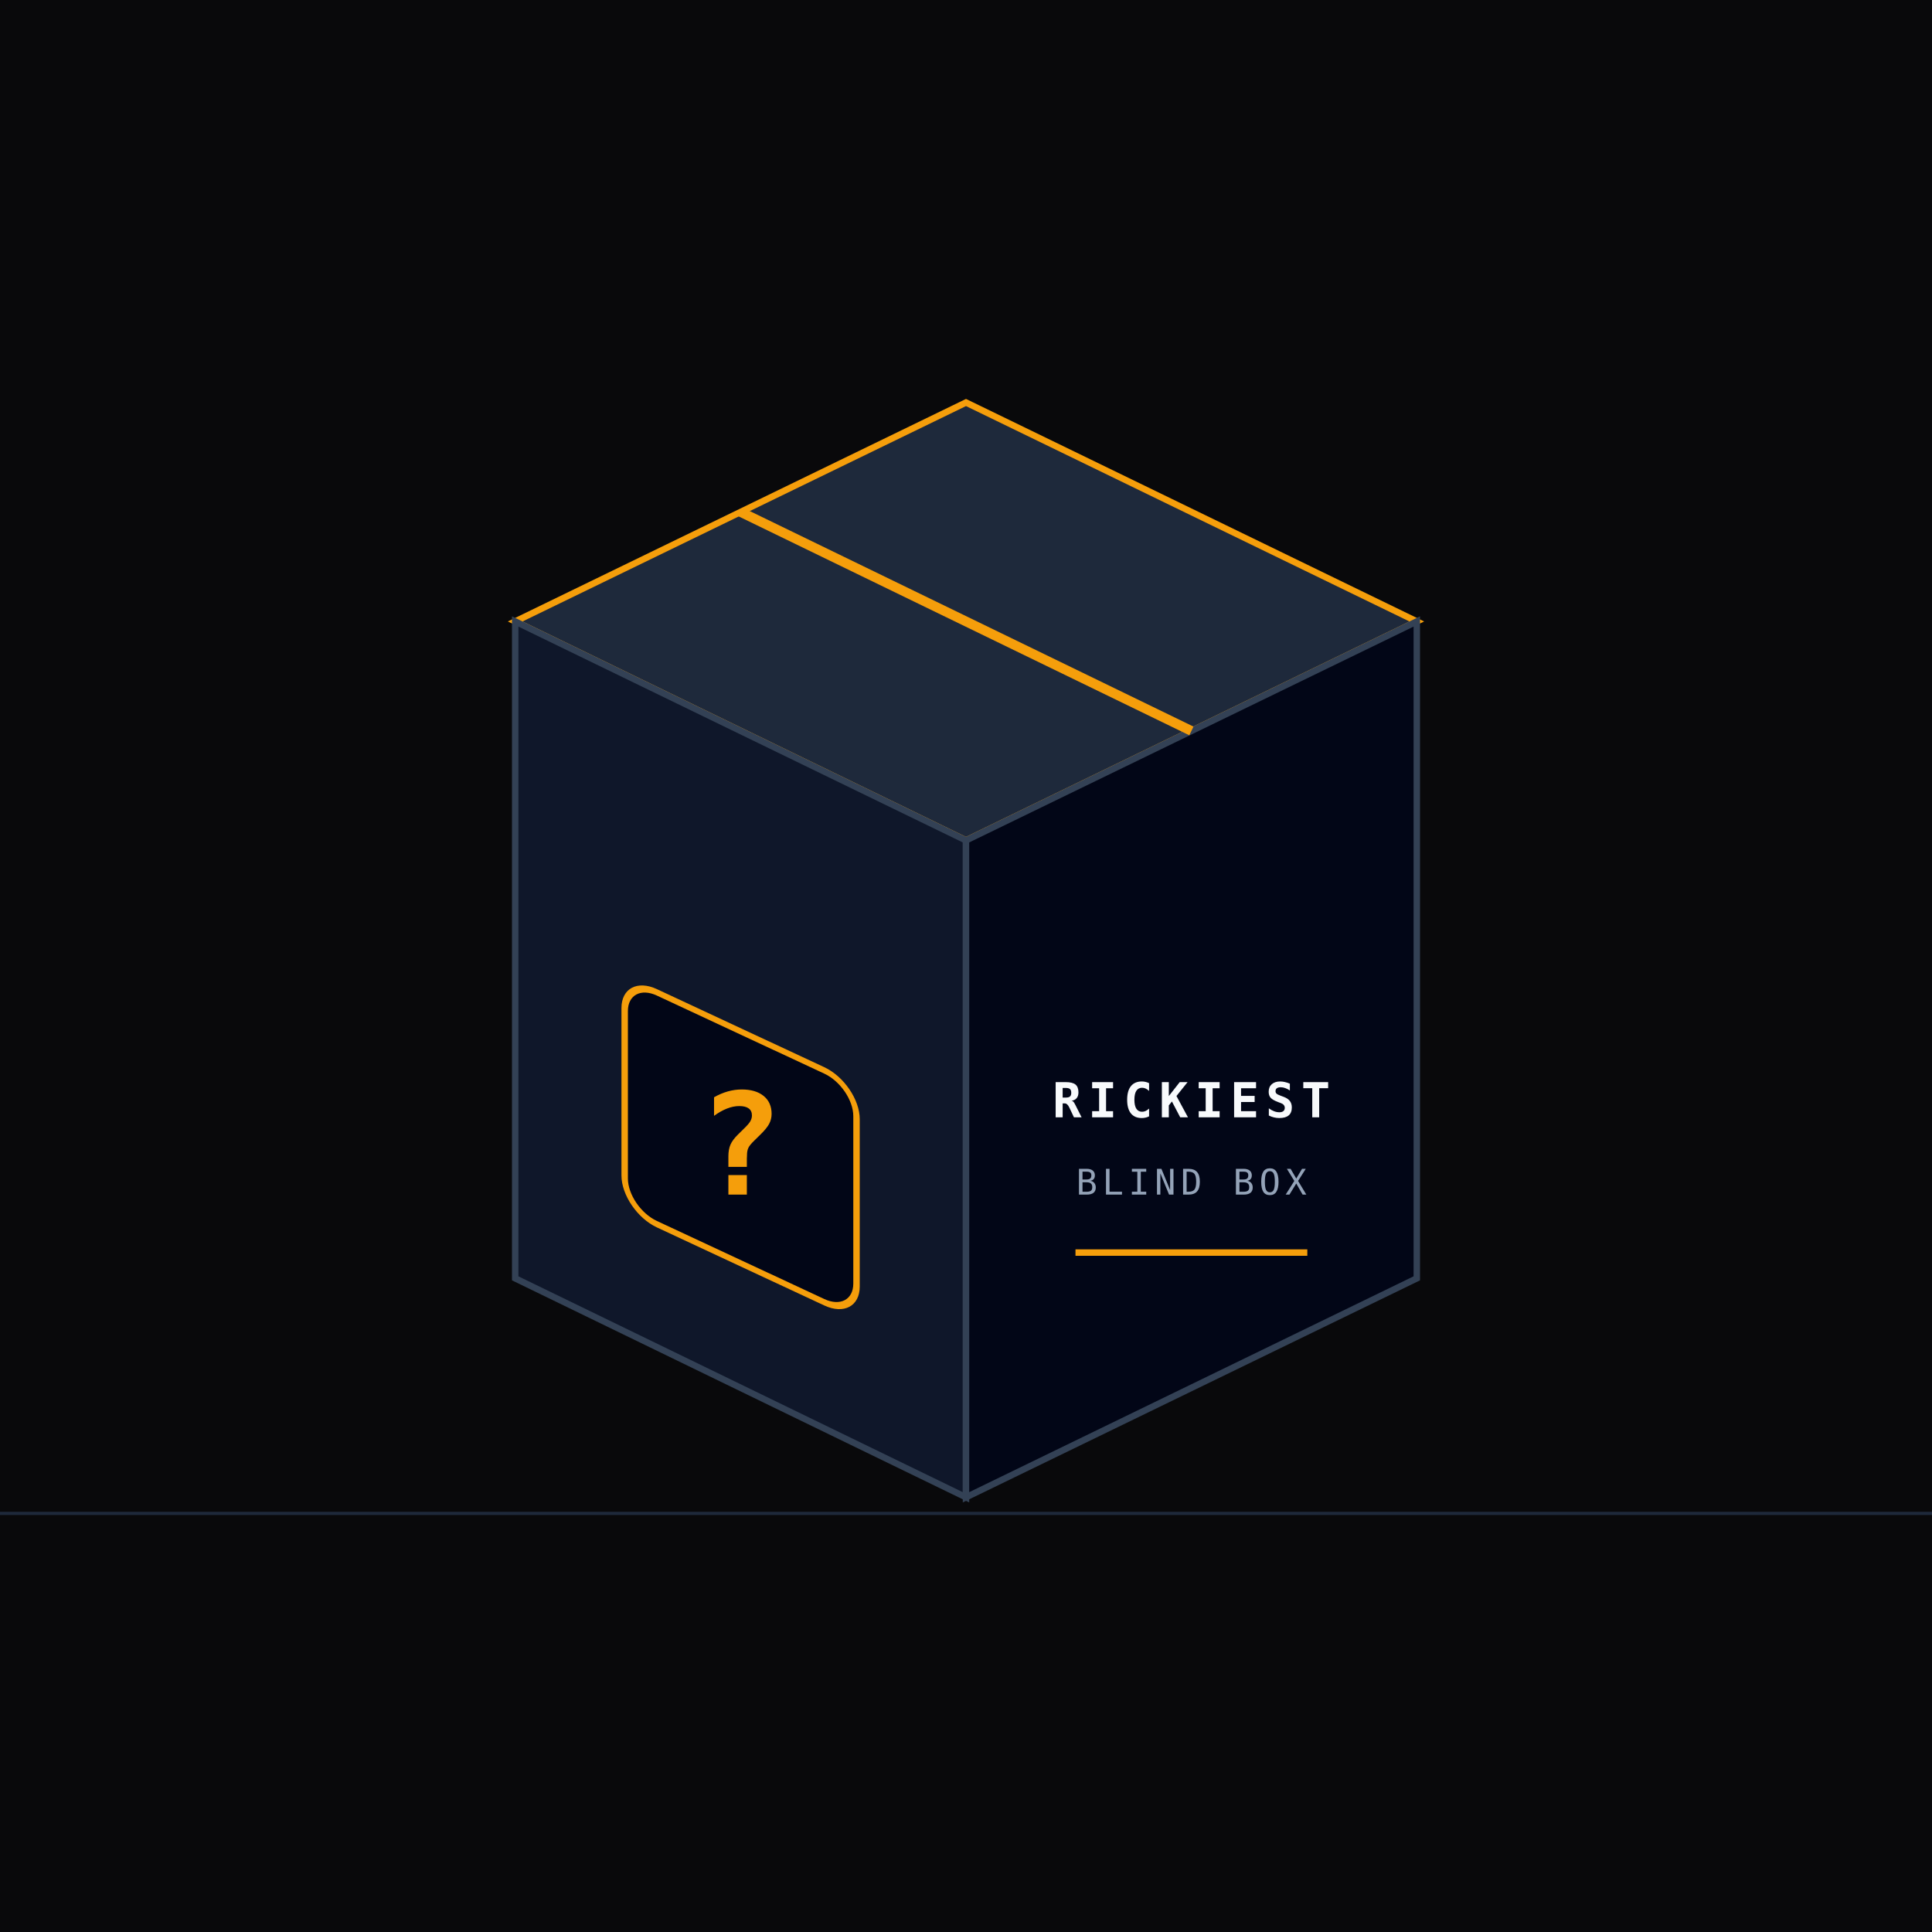
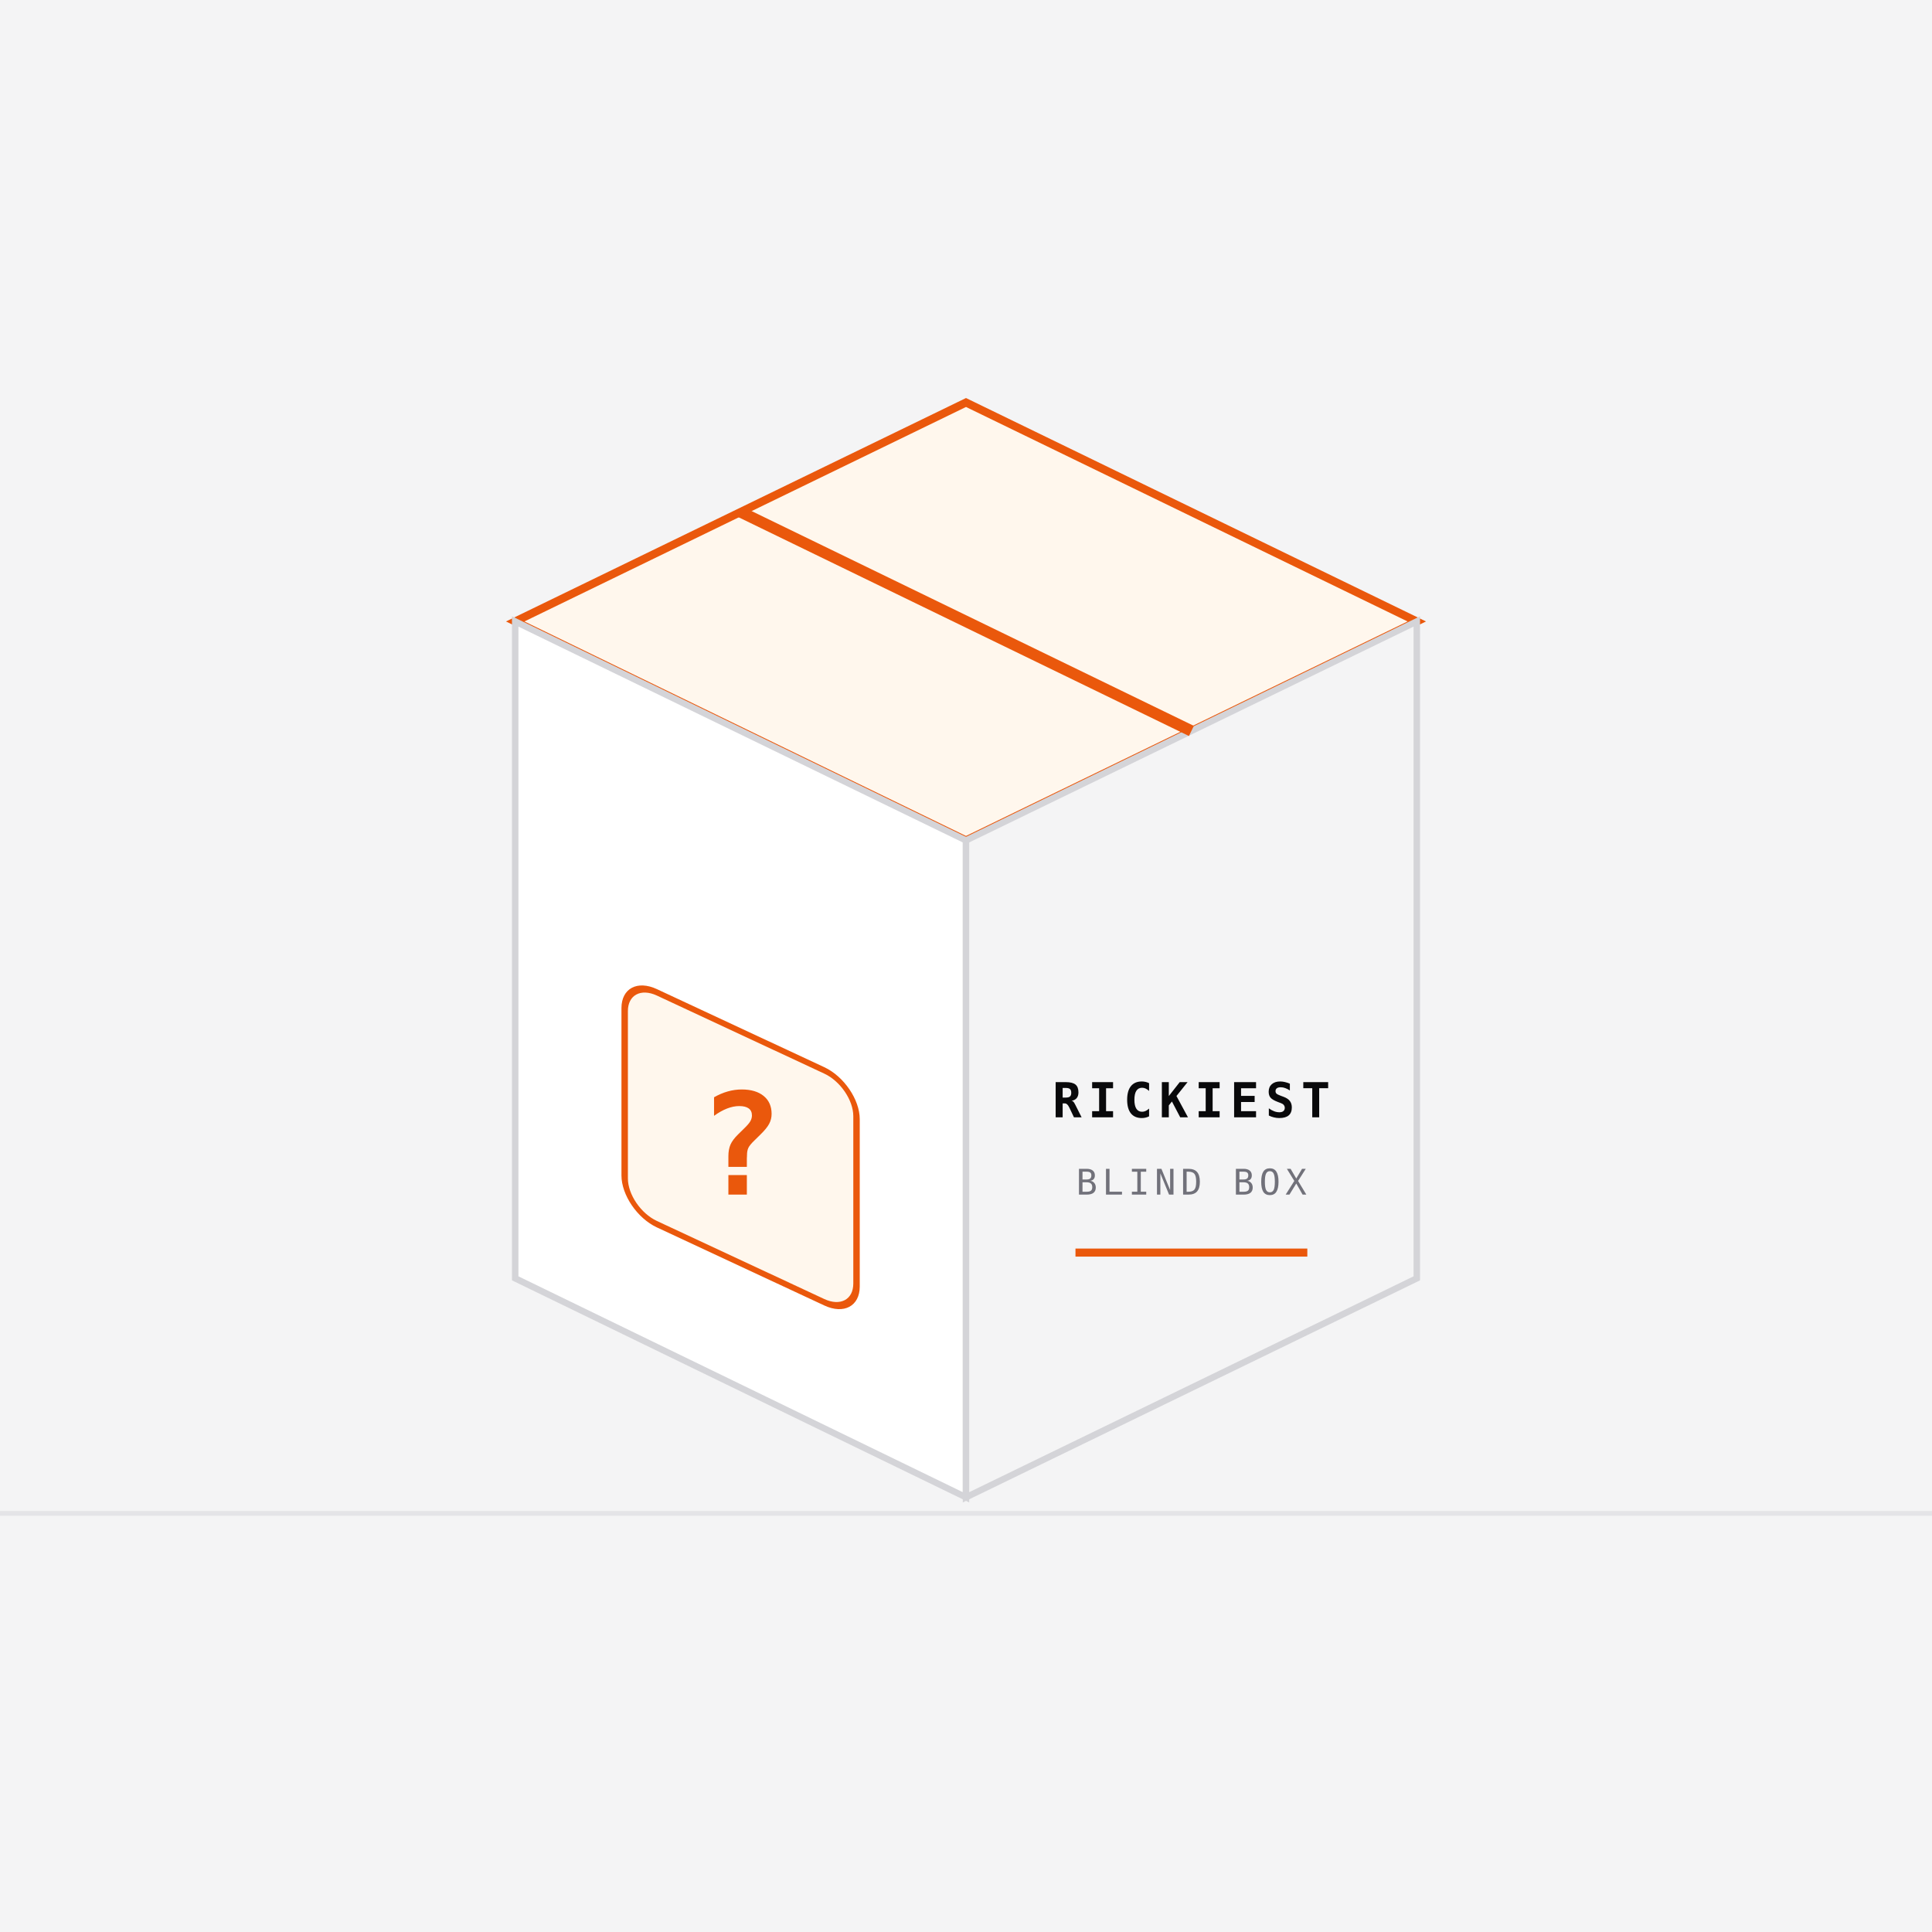
<svg xmlns="http://www.w3.org/2000/svg" viewBox="0 0 600 600" fill="none">
-   <rect width="600" height="600" fill="#09090B" />
-   <path d="M0 470H600" stroke="#1E293B" stroke-width="1" />
+   <rect width="600" height="600" fill="#F4F4F5" />
+   <path d="M0 470H600" stroke="#E4E4E7" stroke-width="1.5" />
  <g transform="translate(150 115)">
-     <polygon points="150,10 290,78 150,146 10,78" fill="#1E293B" stroke="#F59E0B" stroke-width="2" />
-     <polygon points="10,78 150,146 150,350 10,282" fill="#0F172A" stroke="#334155" stroke-width="2" />
-     <polygon points="290,78 150,146 150,350 290,282" fill="#020617" stroke="#334155" stroke-width="2" />
-     <line x1="80" y1="44" x2="220" y2="112" stroke="#F59E0B" stroke-width="3" />
-     <rect x="44" y="168" width="72" height="72" rx="10" transform="skewY(25)" fill="#020617" stroke="#F59E0B" stroke-width="2" />
-     <text x="80" y="256" text-anchor="middle" fill="#F59E0B" font-family="monospace" font-size="44" font-weight="800">?</text>
-     <text x="220" y="232" text-anchor="middle" fill="#F8FAFC" font-family="monospace" font-size="15" font-weight="700" letter-spacing="2">RICKIEST</text>
-     <text x="220" y="256" text-anchor="middle" fill="#94A3B8" font-family="monospace" font-size="11" letter-spacing="1.5">BLIND BOX</text>
-     <line x1="184" y1="274" x2="256" y2="274" stroke="#F59E0B" stroke-width="2" />
+     <polygon points="150,10 290,78 150,146 10,78" fill="#FFF7ED" stroke="#EA580C" stroke-width="2.5" />
+     <polygon points="10,78 150,146 150,350 10,282" fill="#FFFFFF" stroke="#D4D4D8" stroke-width="2" />
+     <polygon points="290,78 150,146 150,350 290,282" fill="#F4F4F5" stroke="#D4D4D8" stroke-width="2" />
+     <line x1="80" y1="44" x2="220" y2="112" stroke="#EA580C" stroke-width="3.5" />
+     <rect x="44" y="168" width="72" height="72" rx="10" transform="skewY(25)" fill="#FFF7ED" stroke="#EA580C" stroke-width="2" />
+     <text x="80" y="256" text-anchor="middle" fill="#EA580C" font-family="monospace" font-size="44" font-weight="800">?</text>
+     <text x="220" y="232" text-anchor="middle" fill="#09090B" font-family="monospace" font-size="15" font-weight="700" letter-spacing="2">RICKIEST</text>
+     <text x="220" y="256" text-anchor="middle" fill="#71717A" font-family="monospace" font-size="11" letter-spacing="1.5">BLIND BOX</text>
+     <line x1="184" y1="274" x2="256" y2="274" stroke="#EA580C" stroke-width="2.5" />
  </g>
</svg>
